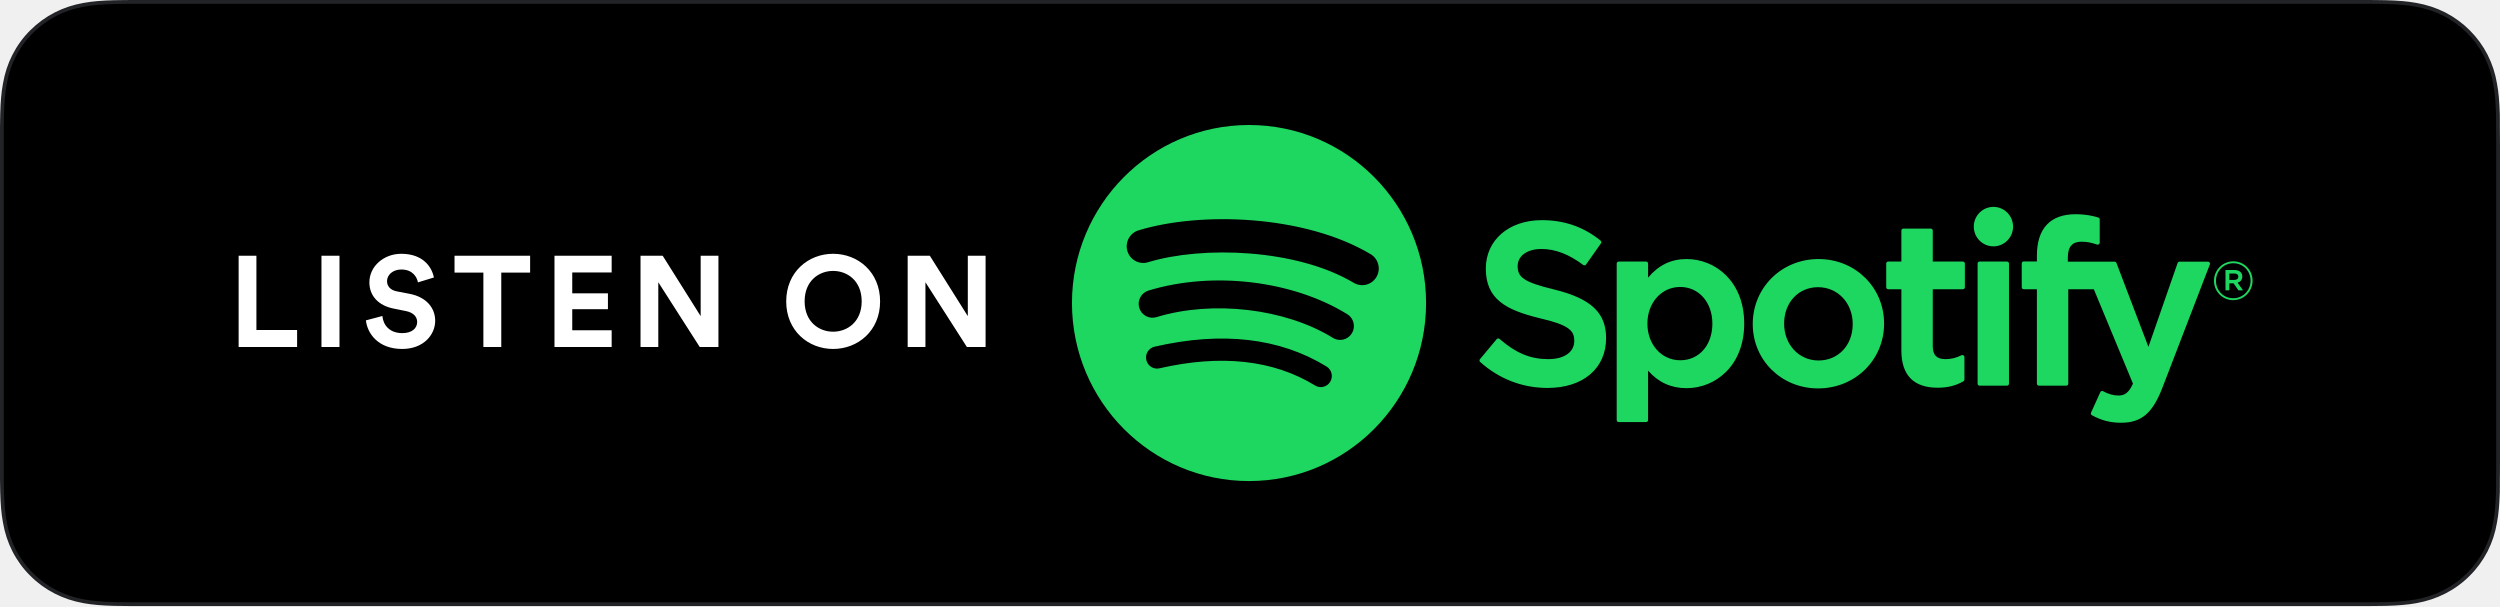
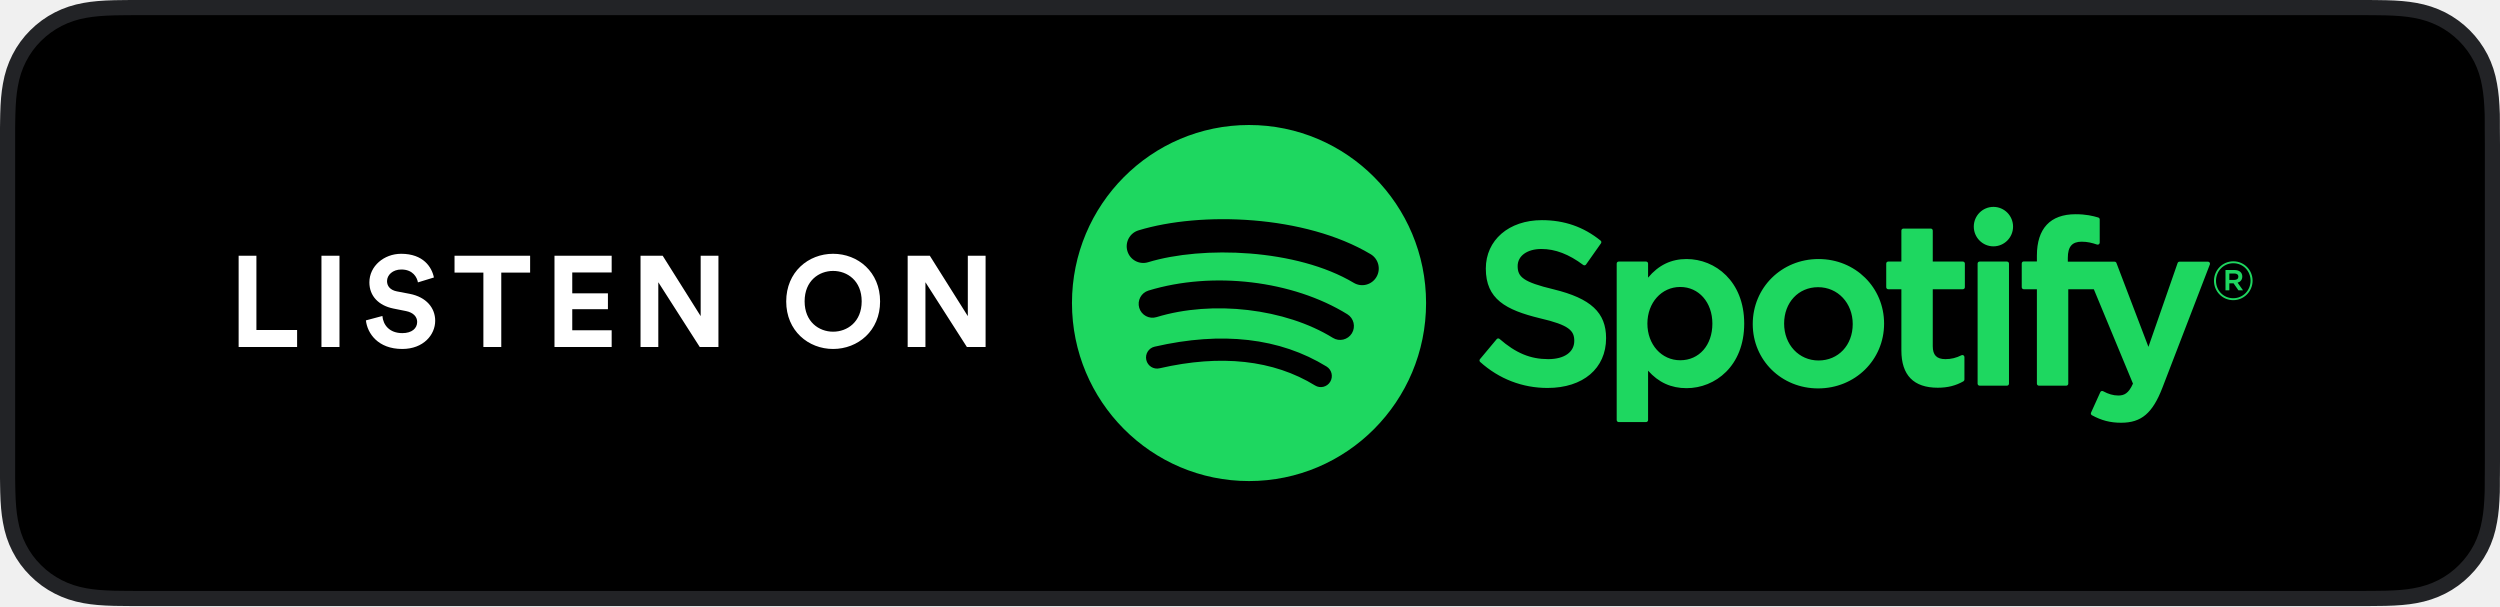
- <svg xmlns="http://www.w3.org/2000/svg" width="660px" height="160px" viewBox="0 0 660 160" version="1.1">
-   <g id="spotify-podcast-badge-blk-grn-660x160" stroke="none" stroke-width="1" fill="none" fill-rule="evenodd">
+ <svg xmlns="http://www.w3.org/2000/svg" width="165px" height="40px" viewBox="0 0 165 40" version="1.1">
+   <g id="spotify-podcast-badge-blk-grn-165x40" stroke="none" stroke-width="1" fill="none" fill-rule="evenodd">
    <g id="Group-2">
-       <path d="M621.849,0.5 L38.172,0.5 C36.948,0.5 36.408,0.5 35.731,0.501 C35.032,0.503 34.4,0.505 33.792,0.508 C33.437,0.51 33.068,0.514 32.666,0.519 C32.184,0.525 31.825,0.531 30.916,0.545 C30.518,0.552 30.343,0.555 30.123,0.558 C26.994,0.636 24.526,0.837 22.174,1.258 C19.492,1.727 17.057,2.525 14.705,3.719 C12.356,4.921 10.209,6.483 8.349,8.344 C6.485,10.187 4.925,12.335 3.725,14.701 C2.536,17.024 1.743,19.461 1.27,22.176 C0.843,24.517 0.641,26.966 0.56,30.109 C0.544,30.649 0.533,31.203 0.524,31.942 C0.521,32.124 0.52,32.269 0.516,32.596 C0.509,33.19 0.505,33.455 0.5,33.777 C0.5,35.953 0.5,35.953 0.5,38.144 L0.5,121.859 C0.5,123.617 0.5,123.617 0.5,125.354 C0.5,125.794 0.5,125.794 0.5,126.227 C0.505,126.56 0.509,126.817 0.516,127.42 C0.52,127.741 0.521,127.883 0.524,128.062 C0.533,128.8 0.544,129.356 0.56,129.909 C0.641,133.05 0.843,135.499 1.27,137.844 C1.745,140.563 2.54,143.01 3.726,145.32 C4.929,147.683 6.492,149.828 8.352,151.652 C10.204,153.52 12.349,155.08 14.705,156.274 C17.025,157.462 19.45,158.258 22.176,158.75 C24.498,159.166 26.905,159.36 30.121,159.449 C31.409,159.478 32.613,159.492 33.792,159.492 C34.4,159.495 35.032,159.497 35.731,159.499 C36.408,159.5 36.948,159.5 38.172,159.5 L621.85,159.5 C622.931,159.5 623.415,159.5 624.019,159.499 C624.817,159.498 625.52,159.496 626.189,159.492 C627.371,159.492 628.614,159.477 629.866,159.449 C633.097,159.36 635.496,159.167 637.798,158.75 C640.523,158.258 642.954,157.464 645.3,156.273 C647.653,155.078 649.797,153.518 651.65,151.648 C653.492,149.834 655.057,147.691 656.285,145.321 C657.469,142.981 658.264,140.525 658.719,137.838 C659.143,135.559 659.335,133.268 659.453,129.916 C659.46,129.337 659.465,128.74 659.467,128.067 C659.468,127.56 659.469,127.156 659.469,126.224 C659.475,125.939 659.48,125.648 659.484,125.347 C659.497,124.384 659.5,123.615 659.5,121.859 L659.5,38.144 C659.5,35.957 659.495,34.991 659.469,33.777 C659.469,32.857 659.468,32.448 659.467,31.937 C659.465,31.263 659.46,30.668 659.453,30.111 C659.335,26.747 659.143,24.456 658.717,22.169 C658.266,19.499 657.473,17.052 656.287,14.702 C655.062,12.328 653.5,10.181 651.647,8.341 C649.792,6.485 647.645,4.921 645.302,3.72 C642.922,2.523 640.48,1.726 637.798,1.257 C635.468,0.836 633.009,0.636 629.872,0.558 C629.521,0.552 629.521,0.552 629.168,0.546 C628.634,0.538 628.349,0.533 628.027,0.528 C627.324,0.518 626.74,0.511 626.187,0.507 C625.525,0.504 624.828,0.502 624.037,0.501 C623.428,0.5 622.941,0.5 621.849,0.5 Z" id="Path" stroke="#222326" fill="#000000" />
-       <path d="M357.39,74.667 C359.462,75.907 362.148,75.218 363.38,73.129 C364.612,71.044 363.93,68.346 361.852,67.105 C344.507,56.752 317.061,55.779 300.55,60.818 C298.239,61.525 296.936,63.979 297.636,66.302 C298.336,68.625 300.779,69.936 303.088,69.231 C317.471,64.842 342.323,65.669 357.39,74.667 Z M356.897,87.993 C357.95,86.272 357.411,84.016 355.698,82.955 C341.271,74.04 320.167,71.531 303.19,76.711 C301.267,77.3 300.18,79.343 300.761,81.281 C301.346,83.215 303.381,84.308 305.309,83.722 C320.169,79.186 339.323,81.435 351.884,89.199 C353.597,90.258 355.84,89.717 356.897,87.993 Z M351.177,100.791 C352.017,99.41 351.585,97.606 350.211,96.762 C337.891,89.192 322.618,87.43 304.813,91.523 C303.242,91.883 302.263,93.454 302.622,95.031 C302.98,96.607 304.542,97.595 306.11,97.233 C322.38,93.496 336.195,95.02 347.172,101.765 C348.544,102.61 350.338,102.175 351.177,100.791 Z M329.742,33 C355.556,33 376.482,54.042 376.482,79.999 C376.482,105.959 355.556,127 329.742,127 C303.927,127 283,105.959 283,79.999 C283,54.042 303.927,33 329.742,33 Z M410.167,76.389 C419.999,78.793 424.009,82.526 424.009,89.274 C424.009,97.259 417.941,102.418 408.551,102.418 C401.914,102.418 395.764,100.046 390.762,95.557 C390.548,95.367 390.525,95.04 390.71,94.82 L395.129,89.533 C395.219,89.423 395.349,89.357 395.491,89.345 C395.626,89.337 395.772,89.38 395.879,89.472 C400.177,93.215 404.02,94.811 408.73,94.811 C412.971,94.811 415.607,92.965 415.607,89.997 C415.607,87.317 414.304,85.82 406.581,84.031 C397.508,81.826 392.257,78.969 392.257,70.901 C392.257,63.378 398.344,58.119 407.058,58.119 C412.984,58.119 418.054,59.886 422.557,63.519 C422.775,63.695 422.819,64.011 422.657,64.241 L418.717,69.827 C418.634,69.945 418.509,70.022 418.368,70.044 C418.227,70.066 418.083,70.032 417.969,69.946 C414.185,67.109 410.578,65.732 406.938,65.732 C403.184,65.732 400.659,67.546 400.659,70.242 C400.659,73.096 402.096,74.454 410.167,76.389 Z M452.069,85.433 C452.069,79.827 448.498,75.759 443.58,75.759 C438.638,75.759 434.911,79.916 434.911,85.433 C434.911,90.951 438.638,95.108 443.58,95.108 C448.578,95.108 452.069,91.132 452.069,85.433 Z M445.252,68.386 C452.815,68.386 460.47,74.241 460.47,85.433 C460.47,96.623 452.815,102.477 445.252,102.477 C441.184,102.477 437.845,100.96 435.091,97.853 L435.091,110.891 C435.091,111.185 434.855,111.424 434.563,111.424 L427.337,111.424 C427.045,111.424 426.809,111.185 426.809,110.891 L426.809,69.583 C426.809,69.289 427.045,69.05 427.337,69.05 L434.563,69.05 C434.855,69.05 435.091,69.289 435.091,69.583 L435.091,73.3 C437.844,69.998 441.182,68.386 445.252,68.386 Z M480.094,95.168 C485.324,95.168 489.119,91.127 489.119,85.555 C489.119,80.002 485.188,75.817 479.974,75.817 C474.778,75.817 471.008,79.861 471.008,85.433 C471.008,90.982 474.914,95.168 480.094,95.168 Z M480.094,68.386 C489.8,68.386 497.401,75.874 497.401,85.433 C497.401,95.025 489.748,102.541 479.974,102.541 C470.302,102.541 462.725,95.079 462.725,85.555 C462.725,75.927 470.355,68.386 480.094,68.386 Z M518.199,69.05 C518.491,69.05 518.726,69.289 518.726,69.583 L518.726,75.828 C518.726,76.121 518.491,76.36 518.199,76.36 L510.247,76.36 L510.247,91.38 C510.247,93.753 511.282,94.811 513.6,94.811 C515.104,94.811 516.45,94.486 517.842,93.781 C518.003,93.701 518.199,93.706 518.356,93.805 C518.512,93.902 518.608,94.075 518.608,94.258 L518.608,100.205 C518.608,100.395 518.505,100.573 518.34,100.666 C516.314,101.822 514.163,102.36 511.571,102.36 C505.196,102.36 501.964,99.049 501.964,92.519 L501.964,76.36 L498.49,76.36 C498.198,76.36 497.963,76.121 497.963,75.828 L497.963,69.583 C497.963,69.289 498.198,69.05 498.49,69.05 L501.964,69.05 L501.964,60.875 C501.964,60.582 502.202,60.343 502.494,60.343 L509.72,60.343 C510.012,60.343 510.247,60.582 510.247,60.875 L510.247,69.05 L518.199,69.05 Z M545.904,69.082 L558.248,69.082 C558.468,69.082 558.665,69.218 558.742,69.425 L567.183,91.573 L574.889,69.439 C574.963,69.226 575.165,69.082 575.39,69.082 L582.912,69.082 C583.088,69.082 583.248,69.169 583.347,69.313 C583.447,69.459 583.465,69.643 583.403,69.807 L570.866,102.382 C568.266,109.105 565.317,111.605 559.981,111.605 C557.129,111.605 554.82,111.011 552.263,109.618 C552.019,109.486 551.919,109.186 552.036,108.931 L554.485,103.528 C554.544,103.393 554.66,103.29 554.798,103.24 C554.937,103.197 555.09,103.209 555.219,103.28 C556.59,104.035 557.93,104.417 559.203,104.417 C560.778,104.417 561.932,103.896 563.105,101.278 L552.77,76.36 L546.023,76.36 L546.023,101.285 C546.023,101.578 545.785,101.817 545.494,101.817 L538.268,101.817 C537.976,101.817 537.741,101.578 537.741,101.285 L537.741,76.36 L534.269,76.36 C533.978,76.36 533.739,76.121 533.739,75.828 L533.739,69.551 C533.739,69.258 533.978,69.019 534.269,69.019 L537.741,69.019 L537.741,67.481 C537.741,60.335 541.268,56.555 547.943,56.555 C550.686,56.555 552.518,56.995 553.949,57.423 C554.173,57.492 554.323,57.7 554.323,57.933 L554.323,64.056 C554.323,64.227 554.244,64.388 554.105,64.488 C553.969,64.589 553.795,64.615 553.628,64.563 C552.273,64.108 551.063,63.807 549.556,63.807 C547.03,63.807 545.904,65.124 545.904,68.078 L545.904,69.082 Z M529.843,69.05 C530.134,69.05 530.372,69.289 530.372,69.583 L530.372,101.285 C530.372,101.578 530.134,101.817 529.843,101.817 L522.616,101.817 C522.324,101.817 522.087,101.578 522.087,101.285 L522.087,69.583 C522.087,69.289 522.324,69.05 522.616,69.05 L529.843,69.05 Z M526.266,54.616 C529.128,54.616 531.448,56.946 531.448,59.825 C531.448,62.705 529.128,65.038 526.266,65.038 C523.404,65.038 521.08,62.705 521.08,59.825 C521.08,56.946 523.404,54.616 526.266,54.616 Z M589.868,72.204 L588.544,72.204 L588.544,73.902 L589.868,73.902 C590.529,73.902 590.923,73.577 590.923,73.052 C590.923,72.5 590.529,72.204 589.868,72.204 Z M590.726,74.626 L592.165,76.651 L590.952,76.651 L589.657,74.793 L588.544,74.793 L588.544,76.651 L587.529,76.651 L587.529,71.283 L589.909,71.283 C591.149,71.283 591.965,71.921 591.965,72.995 C591.965,73.875 591.459,74.413 590.726,74.626 Z M589.599,69.497 C586.994,69.497 585.023,71.579 585.023,74.129 C585.023,76.677 586.98,78.732 589.572,78.732 C592.176,78.732 594.15,76.651 594.15,74.1 C594.15,71.551 592.191,69.497 589.599,69.497 Z M589.572,79.243 C586.712,79.243 584.487,76.933 584.487,74.129 C584.487,71.324 586.741,68.988 589.599,68.988 C592.458,68.988 594.684,71.297 594.684,74.1 C594.684,76.904 592.432,79.243 589.572,79.243 Z" id="Combined-Shape" fill="#1ED760" />
-       <path d="M78.436,91.616 L63,91.616 L63,67.51 L67.692,67.51 L67.692,87.128 L78.436,87.128 L78.436,91.616 Z M89.626,91.616 L84.866,91.616 L84.866,67.51 L89.626,67.51 L89.626,91.616 Z M114.551,73.256 L110.335,74.548 C110.097,73.222 109.009,71.148 105.949,71.148 C103.671,71.148 102.175,72.61 102.175,74.208 C102.175,75.534 103.025,76.588 104.793,76.928 L108.159,77.574 C112.545,78.424 114.891,81.28 114.891,84.68 C114.891,88.386 111.797,92.126 106.187,92.126 C99.795,92.126 96.973,88.012 96.599,84.578 L100.951,83.422 C101.155,85.802 102.821,87.944 106.221,87.944 C108.737,87.944 110.131,86.686 110.131,84.986 C110.131,83.592 109.077,82.504 107.207,82.13 L103.841,81.45 C99.999,80.668 97.517,78.186 97.517,74.548 C97.517,70.264 101.359,67 105.915,67 C111.763,67 114.007,70.536 114.551,73.256 Z M139.953,71.964 L132.337,71.964 L132.337,91.616 L127.611,91.616 L127.611,71.964 L119.995,71.964 L119.995,67.51 L139.953,67.51 L139.953,71.964 Z M161.479,91.616 L146.383,91.616 L146.383,67.51 L161.479,67.51 L161.479,71.93 L151.075,71.93 L151.075,77.438 L160.493,77.438 L160.493,81.62 L151.075,81.62 L151.075,87.196 L161.479,87.196 L161.479,91.616 Z M189.668,91.616 L184.738,91.616 L173.79,74.514 L173.79,91.616 L169.098,91.616 L169.098,67.51 L174.946,67.51 L184.976,83.456 L184.976,67.51 L189.668,67.51 L189.668,91.616 Z M212.422,79.546 C212.422,84.986 216.23,87.57 219.936,87.57 C223.676,87.57 227.484,84.986 227.484,79.546 C227.484,74.106 223.676,71.522 219.936,71.522 C216.23,71.522 212.422,74.106 212.422,79.546 Z M207.56,79.58 C207.56,71.794 213.408,67 219.936,67 C226.498,67 232.346,71.794 232.346,79.58 C232.346,87.332 226.498,92.126 219.936,92.126 C213.408,92.126 207.56,87.332 207.56,79.58 Z M260.195,91.616 L255.265,91.616 L244.317,74.514 L244.317,91.616 L239.625,91.616 L239.625,67.51 L245.473,67.51 L255.503,83.456 L255.503,67.51 L260.195,67.51 L260.195,91.616 Z" id="LISTEN-ON" fill="#FFFFFF" />
+       <path d="M155.462,0.5 L9.543,0.5 C9.237,0.5 9.102,0.5 8.933,0.5 C8.759,0.501 8.601,0.501 8.45,0.502 C8.311,0.503 8.311,0.503 8.171,0.505 C8.051,0.506 7.954,0.508 7.735,0.511 C7.636,0.513 7.636,0.513 7.54,0.514 C6.775,0.534 6.176,0.582 5.608,0.684 C4.974,0.795 4.4,0.983 3.847,1.264 C3.295,1.546 2.79,1.914 2.351,2.353 C1.914,2.785 1.548,3.289 1.265,3.846 C0.986,4.392 0.799,4.966 0.686,5.611 C0.584,6.174 0.535,6.769 0.515,7.539 C0.511,7.671 0.508,7.808 0.506,7.99 C0.505,8.072 0.505,8.072 0.504,8.154 C0.502,8.302 0.502,8.302 0.5,8.444 C0.5,8.988 0.5,8.988 0.5,9.536 L0.5,30.465 C0.5,30.904 0.5,30.904 0.5,31.339 C0.5,31.449 0.5,31.449 0.5,31.551 C0.502,31.702 0.502,31.702 0.504,31.851 C0.505,31.931 0.505,31.931 0.506,32.011 C0.508,32.193 0.511,32.33 0.515,32.468 C0.535,33.235 0.584,33.83 0.687,34.397 C0.799,35.04 0.986,35.616 1.266,36.16 C1.548,36.715 1.915,37.218 2.354,37.649 C2.789,38.087 3.293,38.454 3.847,38.735 C4.393,39.014 4.964,39.202 5.61,39.318 C6.169,39.419 6.754,39.466 7.539,39.487 C7.858,39.494 8.156,39.498 8.45,39.498 C8.601,39.499 8.759,39.499 8.933,39.5 C9.102,39.5 9.237,39.5 9.543,39.5 L155.462,39.5 C155.733,39.5 155.853,39.5 156.004,39.5 C156.203,39.499 156.378,39.499 156.547,39.498 C156.84,39.498 157.148,39.494 157.456,39.487 C158.247,39.466 158.829,39.419 159.383,39.318 C160.029,39.202 160.602,39.015 161.155,38.734 C161.708,38.453 162.211,38.087 162.649,37.645 C163.081,37.219 163.449,36.716 163.737,36.161 C164.015,35.61 164.202,35.032 164.311,34.391 C164.413,33.844 164.46,33.287 164.488,32.474 C164.49,32.331 164.491,32.183 164.492,32.016 C164.492,31.889 164.492,31.789 164.492,31.548 C164.494,31.44 164.494,31.44 164.496,31.332 C164.499,31.093 164.5,30.902 164.5,30.465 L164.5,9.536 C164.5,8.992 164.499,8.752 164.492,8.444 C164.492,8.214 164.492,8.113 164.492,7.985 C164.491,7.818 164.49,7.67 164.489,7.541 C164.46,6.717 164.413,6.16 164.31,5.605 C164.203,4.974 164.016,4.398 163.739,3.847 C163.45,3.288 163.083,2.783 162.647,2.35 C162.21,1.914 161.706,1.546 161.157,1.265 C160.595,0.983 160.02,0.795 159.383,0.683 C158.822,0.582 158.225,0.533 157.462,0.514 C157.374,0.513 157.374,0.513 157.286,0.512 C157.144,0.509 157.144,0.509 157.001,0.507 C156.826,0.504 156.681,0.503 156.545,0.502 C156.38,0.501 156.206,0.5 156.009,0.5 C155.735,0.5 155.735,0.5 155.462,0.5 Z" id="Path" stroke="#222326" fill="#000000" />
+       <path d="M89.347,18.667 C89.866,18.977 90.537,18.805 90.845,18.282 C91.153,17.761 90.983,17.086 90.463,16.776 C86.127,14.188 79.265,13.945 75.138,15.205 C74.56,15.381 74.234,15.995 74.409,16.576 C74.584,17.156 75.195,17.484 75.772,17.308 C79.368,16.211 85.581,16.417 89.347,18.667 Z M89.224,21.998 C89.487,21.568 89.353,21.004 88.924,20.739 C85.318,18.51 80.042,17.883 75.798,19.178 C75.317,19.325 75.045,19.836 75.19,20.32 C75.336,20.804 75.845,21.077 76.327,20.931 C80.042,19.797 84.831,20.359 87.971,22.3 C88.399,22.564 88.96,22.429 89.224,21.998 Z M87.794,25.198 C88.004,24.852 87.896,24.401 87.553,24.191 C84.473,22.298 80.654,21.858 76.203,22.881 C75.81,22.971 75.566,23.364 75.656,23.758 C75.745,24.152 76.136,24.399 76.528,24.308 C80.595,23.374 84.049,23.755 86.793,25.441 C87.136,25.652 87.584,25.544 87.794,25.198 Z M82.435,8.25 C88.889,8.25 94.121,13.511 94.121,20 C94.121,26.49 88.889,31.75 82.435,31.75 C75.982,31.75 70.75,26.49 70.75,20 C70.75,13.511 75.982,8.25 82.435,8.25 Z M102.542,19.097 C105,19.698 106.002,20.631 106.002,22.318 C106.002,24.315 104.485,25.605 102.138,25.605 C100.478,25.605 98.941,25.012 97.691,23.889 C97.637,23.842 97.631,23.76 97.678,23.705 L98.782,22.383 C98.805,22.356 98.837,22.339 98.873,22.336 C98.906,22.334 98.943,22.345 98.97,22.368 C100.044,23.304 101.005,23.703 102.183,23.703 C103.243,23.703 103.902,23.241 103.902,22.499 C103.902,21.829 103.576,21.455 101.645,21.008 C99.377,20.456 98.064,19.742 98.064,17.725 C98.064,15.844 99.586,14.53 101.764,14.53 C103.246,14.53 104.514,14.971 105.639,15.88 C105.694,15.924 105.705,16.003 105.664,16.06 L104.679,17.457 C104.658,17.486 104.627,17.506 104.592,17.511 C104.557,17.517 104.521,17.508 104.492,17.486 C103.546,16.777 102.644,16.433 101.735,16.433 C100.796,16.433 100.165,16.886 100.165,17.561 C100.165,18.274 100.524,18.613 102.542,19.097 Z M113.017,21.358 C113.017,19.957 112.124,18.94 110.895,18.94 C109.66,18.94 108.728,19.979 108.728,21.358 C108.728,22.738 109.66,23.777 110.895,23.777 C112.144,23.777 113.017,22.783 113.017,21.358 Z M111.313,17.096 C113.204,17.096 115.118,18.56 115.118,21.358 C115.118,24.156 113.204,25.619 111.313,25.619 C110.296,25.619 109.461,25.24 108.773,24.463 L108.773,27.723 C108.773,27.796 108.714,27.856 108.641,27.856 L106.834,27.856 C106.761,27.856 106.702,27.796 106.702,27.723 L106.702,17.396 C106.702,17.322 106.761,17.263 106.834,17.263 L108.641,17.263 C108.714,17.263 108.773,17.322 108.773,17.396 L108.773,18.325 C109.461,17.499 110.296,17.096 111.313,17.096 Z M120.023,23.792 C121.331,23.792 122.28,22.782 122.28,21.389 C122.28,20.001 121.297,18.954 119.994,18.954 C118.695,18.954 117.752,19.965 117.752,21.358 C117.752,22.746 118.728,23.792 120.023,23.792 Z M120.023,17.096 C122.45,17.096 124.35,18.968 124.35,21.358 C124.35,23.756 122.437,25.635 119.994,25.635 C117.576,25.635 115.681,23.77 115.681,21.389 C115.681,18.982 117.589,17.096 120.023,17.096 Z M129.55,17.263 C129.623,17.263 129.681,17.322 129.681,17.396 L129.681,18.957 C129.681,19.03 129.623,19.09 129.55,19.09 L127.562,19.09 L127.562,22.845 C127.562,23.438 127.82,23.703 128.4,23.703 C128.776,23.703 129.112,23.621 129.46,23.445 C129.501,23.425 129.55,23.427 129.589,23.451 C129.628,23.475 129.652,23.519 129.652,23.565 L129.652,25.051 C129.652,25.099 129.626,25.143 129.585,25.167 C129.078,25.455 128.541,25.59 127.893,25.59 C126.299,25.59 125.491,24.762 125.491,23.13 L125.491,19.09 L124.622,19.09 C124.55,19.09 124.491,19.03 124.491,18.957 L124.491,17.396 C124.491,17.322 124.55,17.263 124.622,17.263 L125.491,17.263 L125.491,15.219 C125.491,15.145 125.55,15.086 125.624,15.086 L127.43,15.086 C127.503,15.086 127.562,15.145 127.562,15.219 L127.562,17.263 L129.55,17.263 Z M136.476,17.271 L139.562,17.271 C139.617,17.271 139.666,17.305 139.685,17.356 L141.796,22.893 L143.722,17.36 C143.741,17.306 143.791,17.271 143.847,17.271 L145.728,17.271 C145.772,17.271 145.812,17.292 145.837,17.328 C145.862,17.365 145.866,17.411 145.851,17.452 L142.717,25.595 C142.066,27.276 141.329,27.901 139.995,27.901 C139.282,27.901 138.705,27.753 138.066,27.405 C138.005,27.371 137.98,27.297 138.009,27.233 L138.621,25.882 C138.636,25.848 138.665,25.822 138.699,25.81 C138.734,25.799 138.772,25.802 138.805,25.82 C139.147,26.009 139.483,26.104 139.801,26.104 C140.195,26.104 140.483,25.974 140.776,25.319 L138.193,19.09 L136.506,19.09 L136.506,25.321 C136.506,25.395 136.446,25.454 136.373,25.454 L134.567,25.454 C134.494,25.454 134.435,25.395 134.435,25.321 L134.435,19.09 L133.567,19.09 C133.494,19.09 133.435,19.03 133.435,18.957 L133.435,17.388 C133.435,17.314 133.494,17.255 133.567,17.255 L134.435,17.255 L134.435,16.87 C134.435,15.084 135.317,14.139 136.986,14.139 C137.671,14.139 138.129,14.249 138.487,14.356 C138.543,14.373 138.581,14.425 138.581,14.483 L138.581,16.014 C138.581,16.057 138.561,16.097 138.526,16.122 C138.492,16.147 138.449,16.154 138.407,16.141 C138.068,16.027 137.766,15.952 137.389,15.952 C136.758,15.952 136.476,16.281 136.476,17.02 L136.476,17.271 Z M132.461,17.263 C132.533,17.263 132.593,17.322 132.593,17.396 L132.593,25.321 C132.593,25.395 132.533,25.454 132.461,25.454 L130.654,25.454 C130.581,25.454 130.522,25.395 130.522,25.321 L130.522,17.396 C130.522,17.322 130.581,17.263 130.654,17.263 L132.461,17.263 Z M131.566,13.654 C132.282,13.654 132.862,14.237 132.862,14.956 C132.862,15.676 132.282,16.259 131.566,16.259 C130.851,16.259 130.27,15.676 130.27,14.956 C130.27,14.237 130.851,13.654 131.566,13.654 Z M147.467,18.051 L147.136,18.051 L147.136,18.475 L147.467,18.475 C147.632,18.475 147.731,18.394 147.731,18.263 C147.731,18.125 147.632,18.051 147.467,18.051 Z M147.682,18.656 L148.041,19.163 L147.738,19.163 L147.414,18.698 L147.136,18.698 L147.136,19.163 L146.882,19.163 L146.882,17.821 L147.477,17.821 C147.787,17.821 147.991,17.98 147.991,18.249 C147.991,18.469 147.865,18.603 147.682,18.656 Z M147.4,17.374 C146.749,17.374 146.256,17.895 146.256,18.532 C146.256,19.169 146.745,19.683 147.393,19.683 C148.044,19.683 148.537,19.163 148.537,18.525 C148.537,17.888 148.048,17.374 147.4,17.374 Z M147.393,19.811 C146.678,19.811 146.122,19.233 146.122,18.532 C146.122,17.831 146.685,17.247 147.4,17.247 C148.115,17.247 148.671,17.824 148.671,18.525 C148.671,19.226 148.108,19.811 147.393,19.811 Z" id="Combined-Shape" fill="#1ED760" />
+       <path d="M19.609,22.904 L15.75,22.904 L15.75,16.878 L16.923,16.878 L16.923,21.782 L19.609,21.782 L19.609,22.904 Z M22.406,22.904 L21.216,22.904 L21.216,16.878 L22.406,16.878 L22.406,22.904 Z M28.638,18.314 L27.584,18.637 C27.524,18.305 27.252,17.787 26.487,17.787 C25.918,17.787 25.544,18.152 25.544,18.552 C25.544,18.884 25.756,19.147 26.198,19.232 L27.04,19.393 C28.136,19.606 28.723,20.32 28.723,21.17 C28.723,22.096 27.949,23.032 26.547,23.032 C24.949,23.032 24.243,22.003 24.15,21.145 L25.238,20.855 C25.289,21.451 25.705,21.986 26.555,21.986 C27.184,21.986 27.533,21.672 27.533,21.247 C27.533,20.898 27.269,20.626 26.802,20.532 L25.96,20.363 C25,20.167 24.379,19.547 24.379,18.637 C24.379,17.566 25.34,16.75 26.479,16.75 C27.941,16.75 28.502,17.634 28.638,18.314 Z M34.988,17.991 L33.084,17.991 L33.084,22.904 L31.903,22.904 L31.903,17.991 L29.999,17.991 L29.999,16.878 L34.988,16.878 L34.988,17.991 Z M40.37,22.904 L36.596,22.904 L36.596,16.878 L40.37,16.878 L40.37,17.983 L37.769,17.983 L37.769,19.36 L40.123,19.36 L40.123,20.405 L37.769,20.405 L37.769,21.799 L40.37,21.799 L40.37,22.904 Z M47.417,22.904 L46.185,22.904 L43.448,18.628 L43.448,22.904 L42.275,22.904 L42.275,16.878 L43.737,16.878 L46.244,20.864 L46.244,16.878 L47.417,16.878 L47.417,22.904 Z M53.105,19.887 C53.105,21.247 54.057,21.892 54.984,21.892 C55.919,21.892 56.871,21.247 56.871,19.887 C56.871,18.526 55.919,17.881 54.984,17.881 C54.057,17.881 53.105,18.526 53.105,19.887 Z M51.89,19.895 C51.89,17.948 53.352,16.75 54.984,16.75 C56.624,16.75 58.086,17.948 58.086,19.895 C58.086,21.833 56.624,23.032 54.984,23.032 C53.352,23.032 51.89,21.833 51.89,19.895 Z M65.049,22.904 L63.816,22.904 L61.079,18.628 L61.079,22.904 L59.906,22.904 L59.906,16.878 L61.368,16.878 L63.876,20.864 L63.876,16.878 L65.049,16.878 L65.049,22.904 Z" id="LISTEN-ON" fill="#FFFFFF" />
    </g>
  </g>
</svg>
